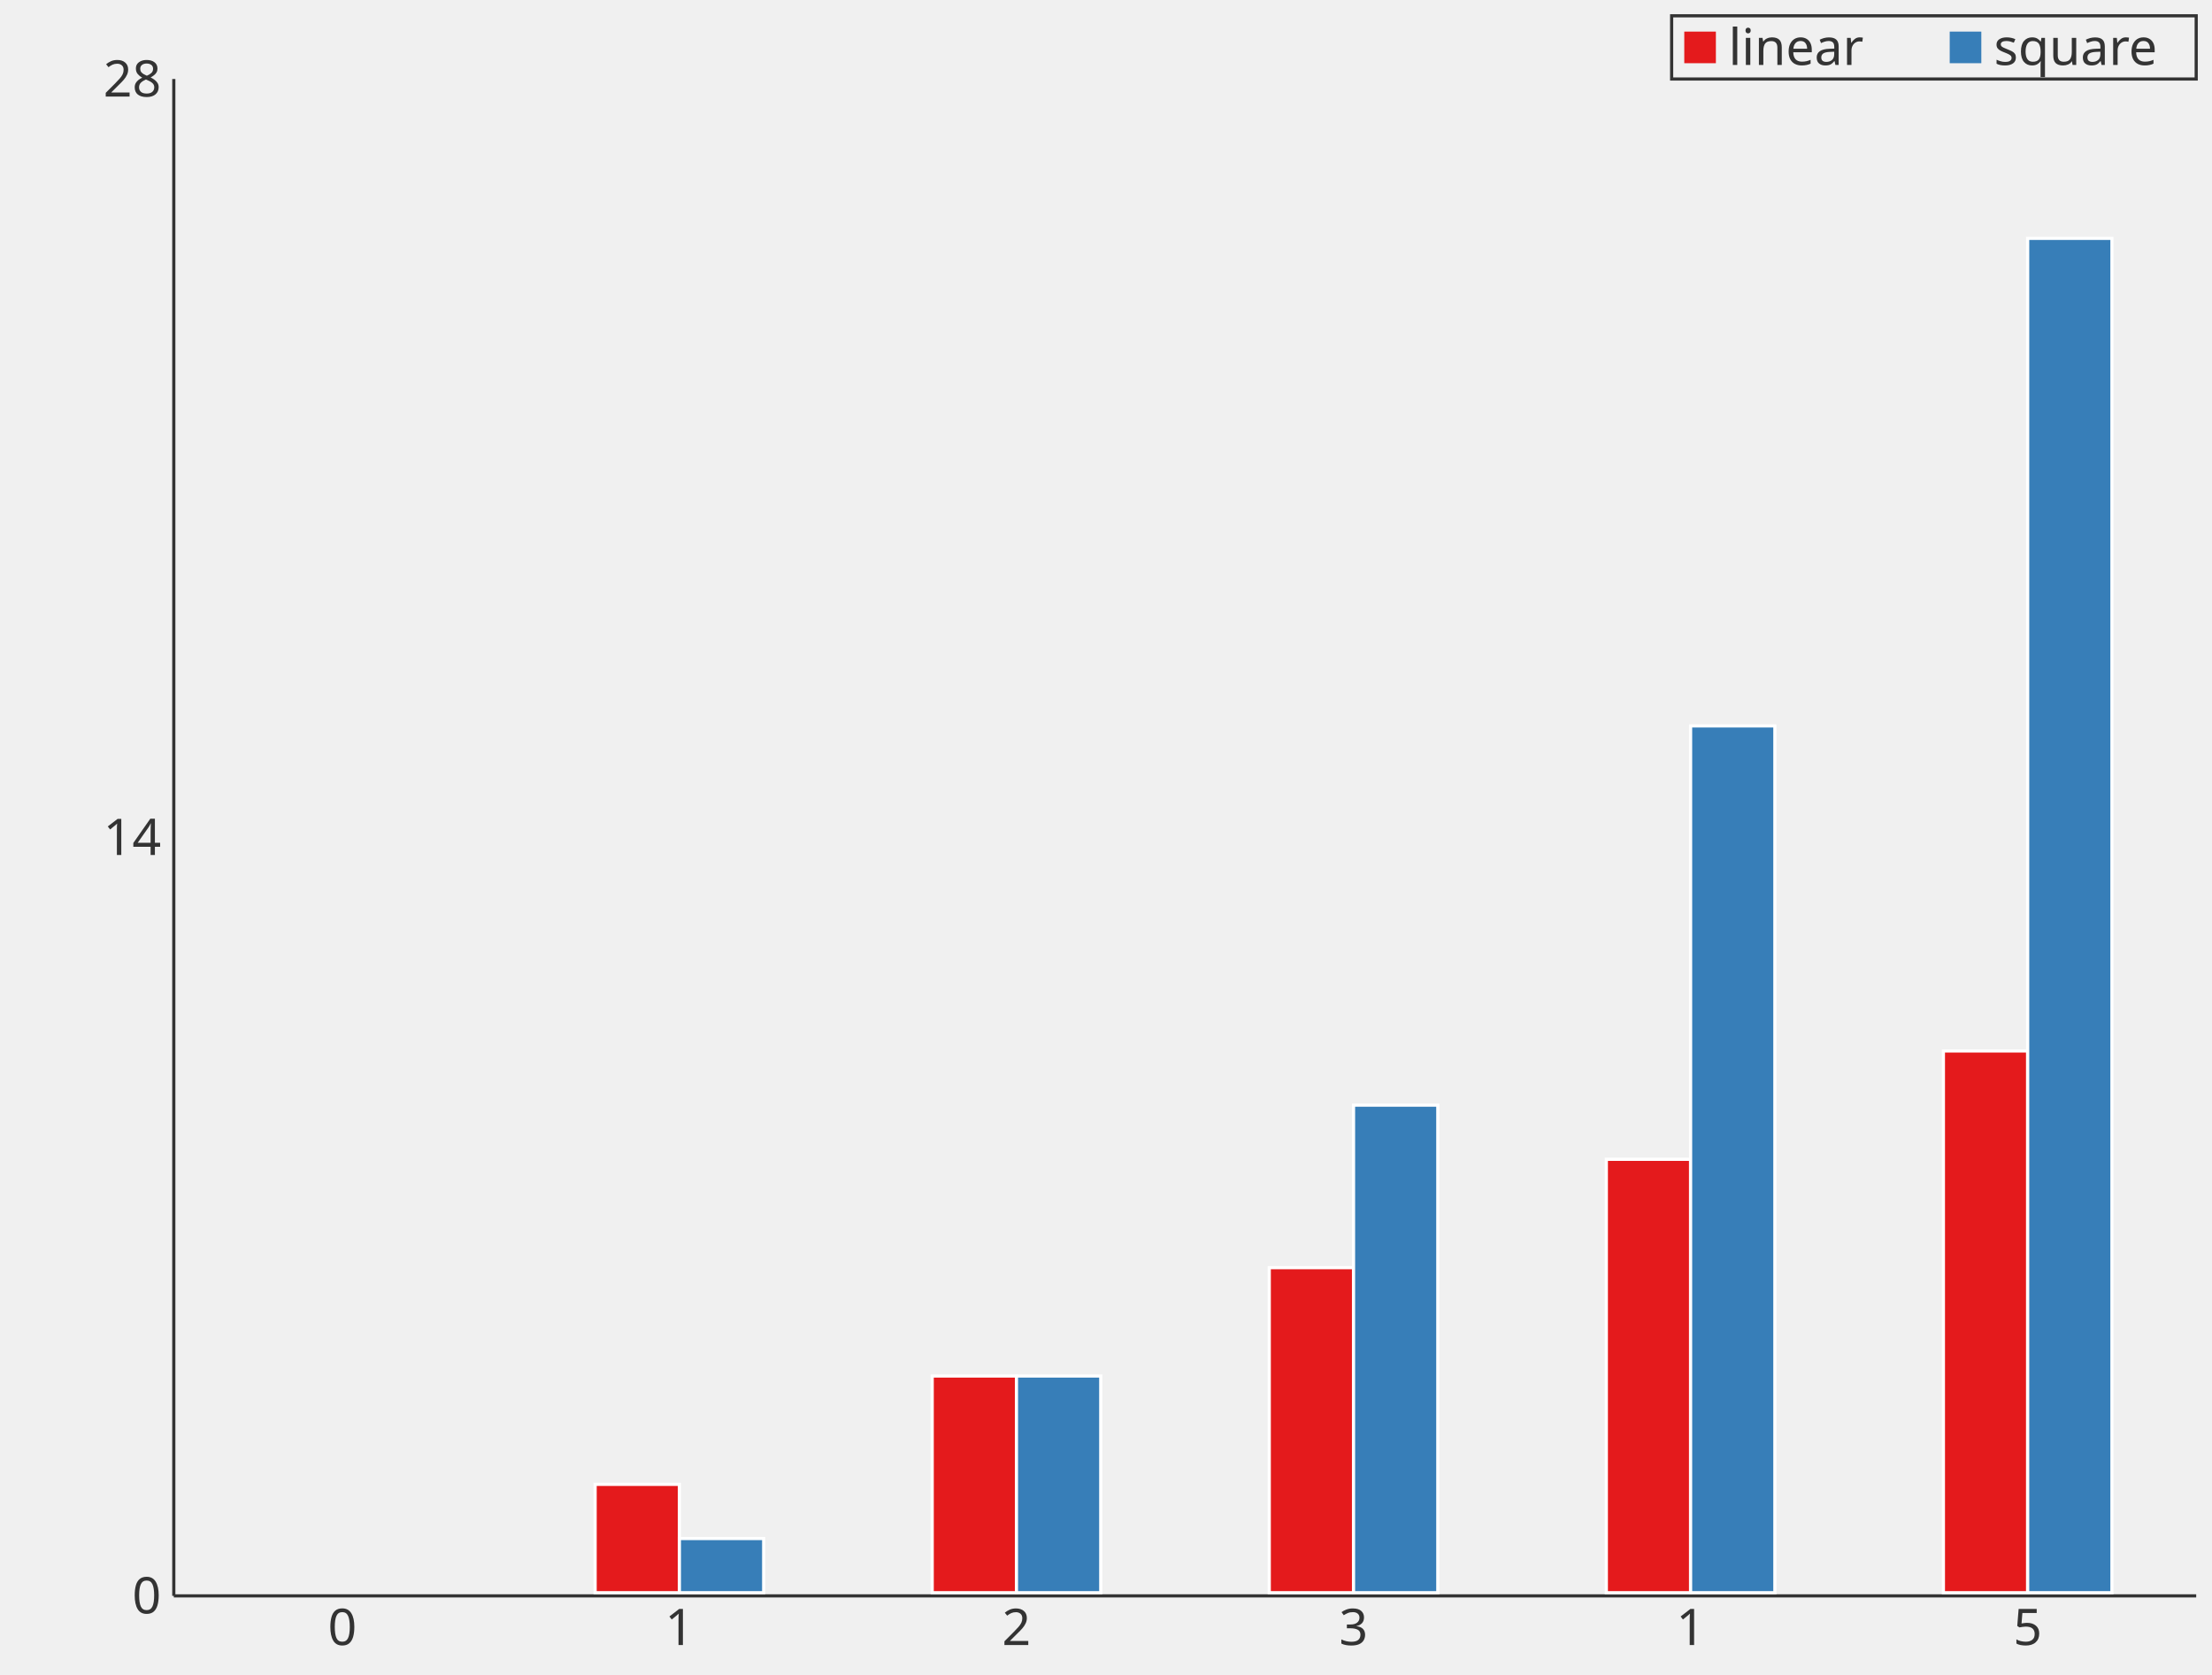
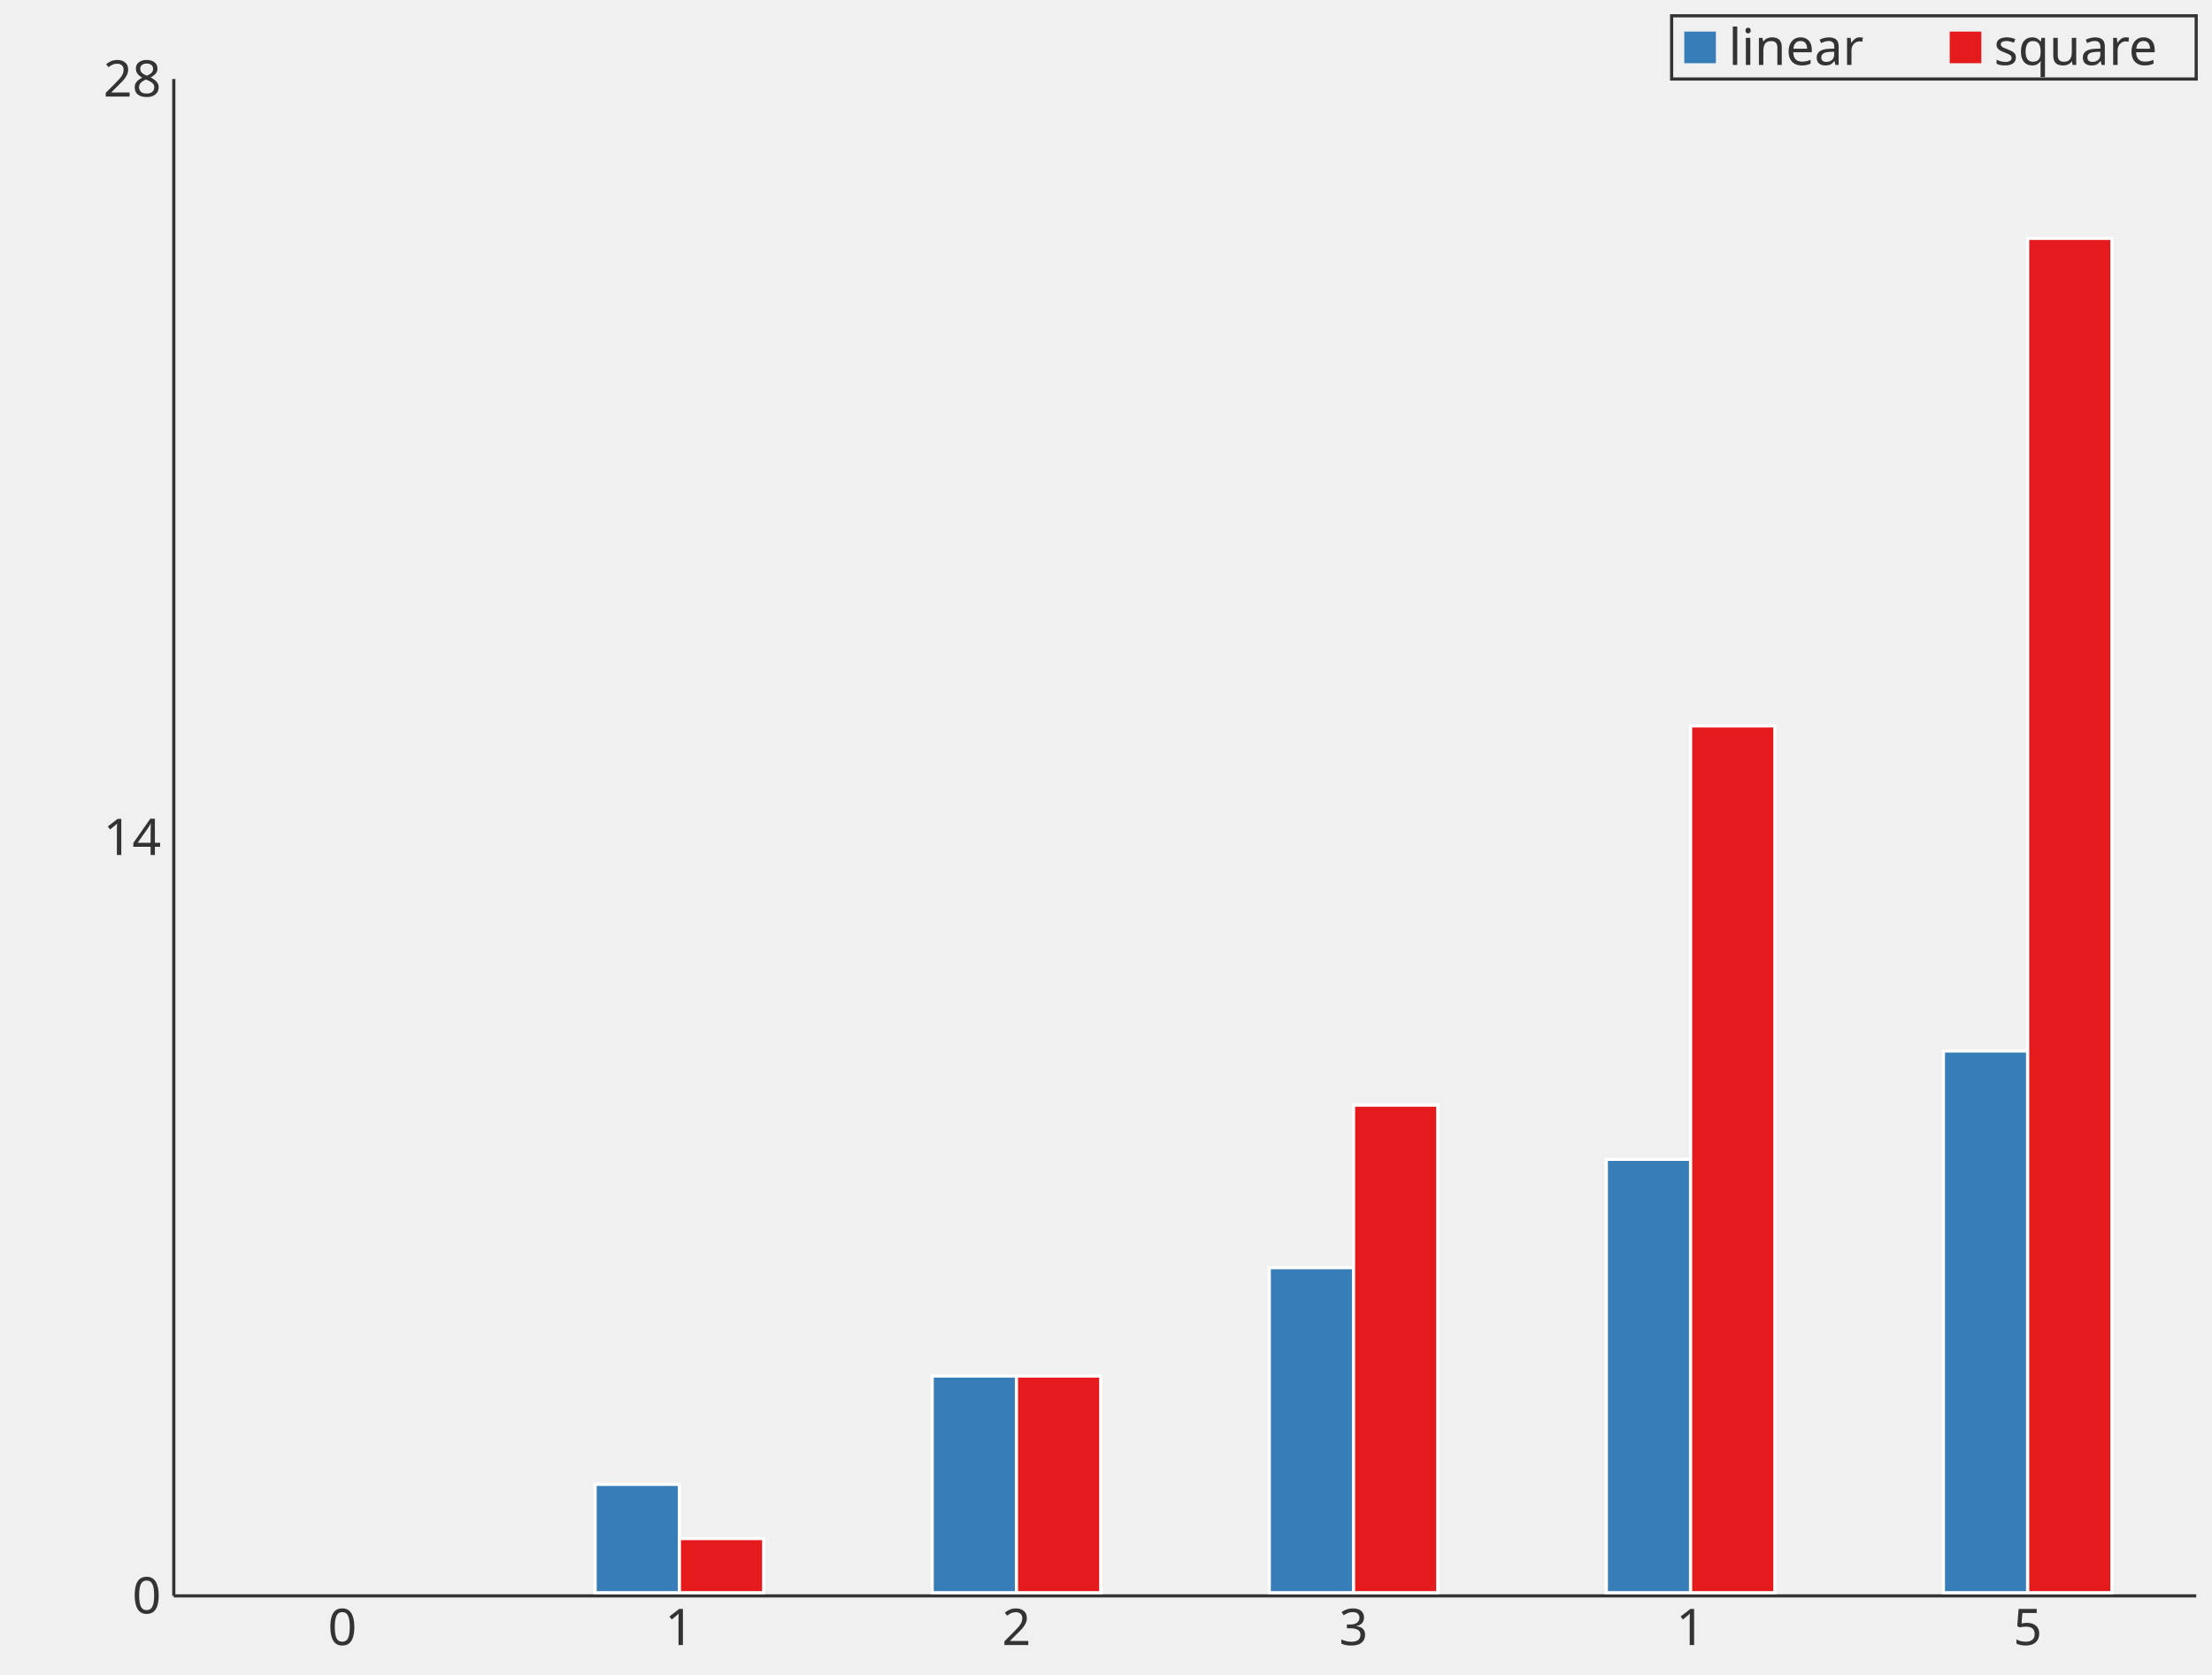
<svg xmlns="http://www.w3.org/2000/svg" font-family="sans-serif" font-size="16" viewBox="-55 -25 700 530">
  <style>
		@media (prefers-color-scheme: dark) {
			[fill="#333"] {fill: white}
			[stroke="#333"] {stroke: white}
		}
	</style>
  <g role="table">
    <line stroke="#333" x1="0" x2="0" y1="0" y2="480" />
    <line stroke="#333" x1="0" x2="640" y1="480" y2="480" />
    <g aria-hidden="true">
      <text dominant-baseline="middle" fill="#333" text-anchor="end" x="-4" y="480">0</text>
      <text dominant-baseline="middle" fill="#333" text-anchor="end" x="-4" y="240">14</text>
      <text dominant-baseline="middle" fill="#333" text-anchor="end" x="-4" y="0">28</text>
    </g>
    <g role="row">
      <text dominant-baseline="middle" fill="#333" role="columnheader" text-anchor="middle" x="53.333" y="490">0</text>
      <text dominant-baseline="middle" fill="#333" role="columnheader" text-anchor="middle" x="160" y="490">1</text>
      <text dominant-baseline="middle" fill="#333" role="columnheader" text-anchor="middle" x="266.667" y="490">2</text>
      <text dominant-baseline="middle" fill="#333" role="columnheader" text-anchor="middle" x="373.333" y="490">3</text>
      <text dominant-baseline="middle" fill="#333" role="columnheader" text-anchor="middle" x="480" y="490">1</text>
      <text dominant-baseline="middle" fill="#333" role="columnheader" text-anchor="middle" x="586.667" y="490">5</text>
    </g>
    <g aria-hidden="true">
      <rect fill="none" height="20" stroke="#333" width="166" x="474" y="-20" />
-       <rect fill="#e41a1c" height="10" width="10" x="478" y="-15" />
+       <rect fill="#377eb8" height="10" width="10" x="478" y="-15" />
      <text dominant-baseline="middle" fill="#333" x="492" y="-10">linear</text>
-       <rect fill="#377eb8" height="10" width="10" x="562" y="-15" />
+       <rect fill="#e41a1c" height="10" width="10" x="562" y="-15" />
      <text dominant-baseline="middle" fill="#333" x="576" y="-10">square</text>
    </g>
-     <g fill="#e41a1c" role="row" stroke="white">
+     <g fill="#377eb8" role="row" stroke="white">
      <rect height="0" role="cell" width="26.667" x="26.667" y="479" />
      <rect height="34.286" role="cell" width="26.667" x="133.333" y="444.714">
				</rect>
      <rect height="68.571" role="cell" width="26.667" x="240" y="410.429">
				</rect>
      <rect height="102.857" role="cell" width="26.667" x="346.667" y="376.143">
				</rect>
      <rect height="137.143" role="cell" width="26.667" x="453.333" y="341.857">
				</rect>
      <rect height="171.429" role="cell" width="26.667" x="560" y="307.571">
				</rect>
    </g>
-     <g fill="#377eb8" role="row" stroke="white">
+     <g fill="#e41a1c" role="row" stroke="white">
      <rect height="0" role="cell" width="26.667" x="53.333" y="479" />
      <rect height="17.143" role="cell" width="26.667" x="160" y="461.857">
				</rect>
      <rect height="68.571" role="cell" width="26.667" x="266.667" y="410.429">
				</rect>
      <rect height="154.286" role="cell" width="26.667" x="373.333" y="324.714">
				</rect>
      <rect height="274.286" role="cell" width="26.667" x="480" y="204.714">
				</rect>
      <rect height="428.571" role="cell" width="26.667" x="586.667" y="50.429">
				</rect>
    </g>
  </g>
</svg>
